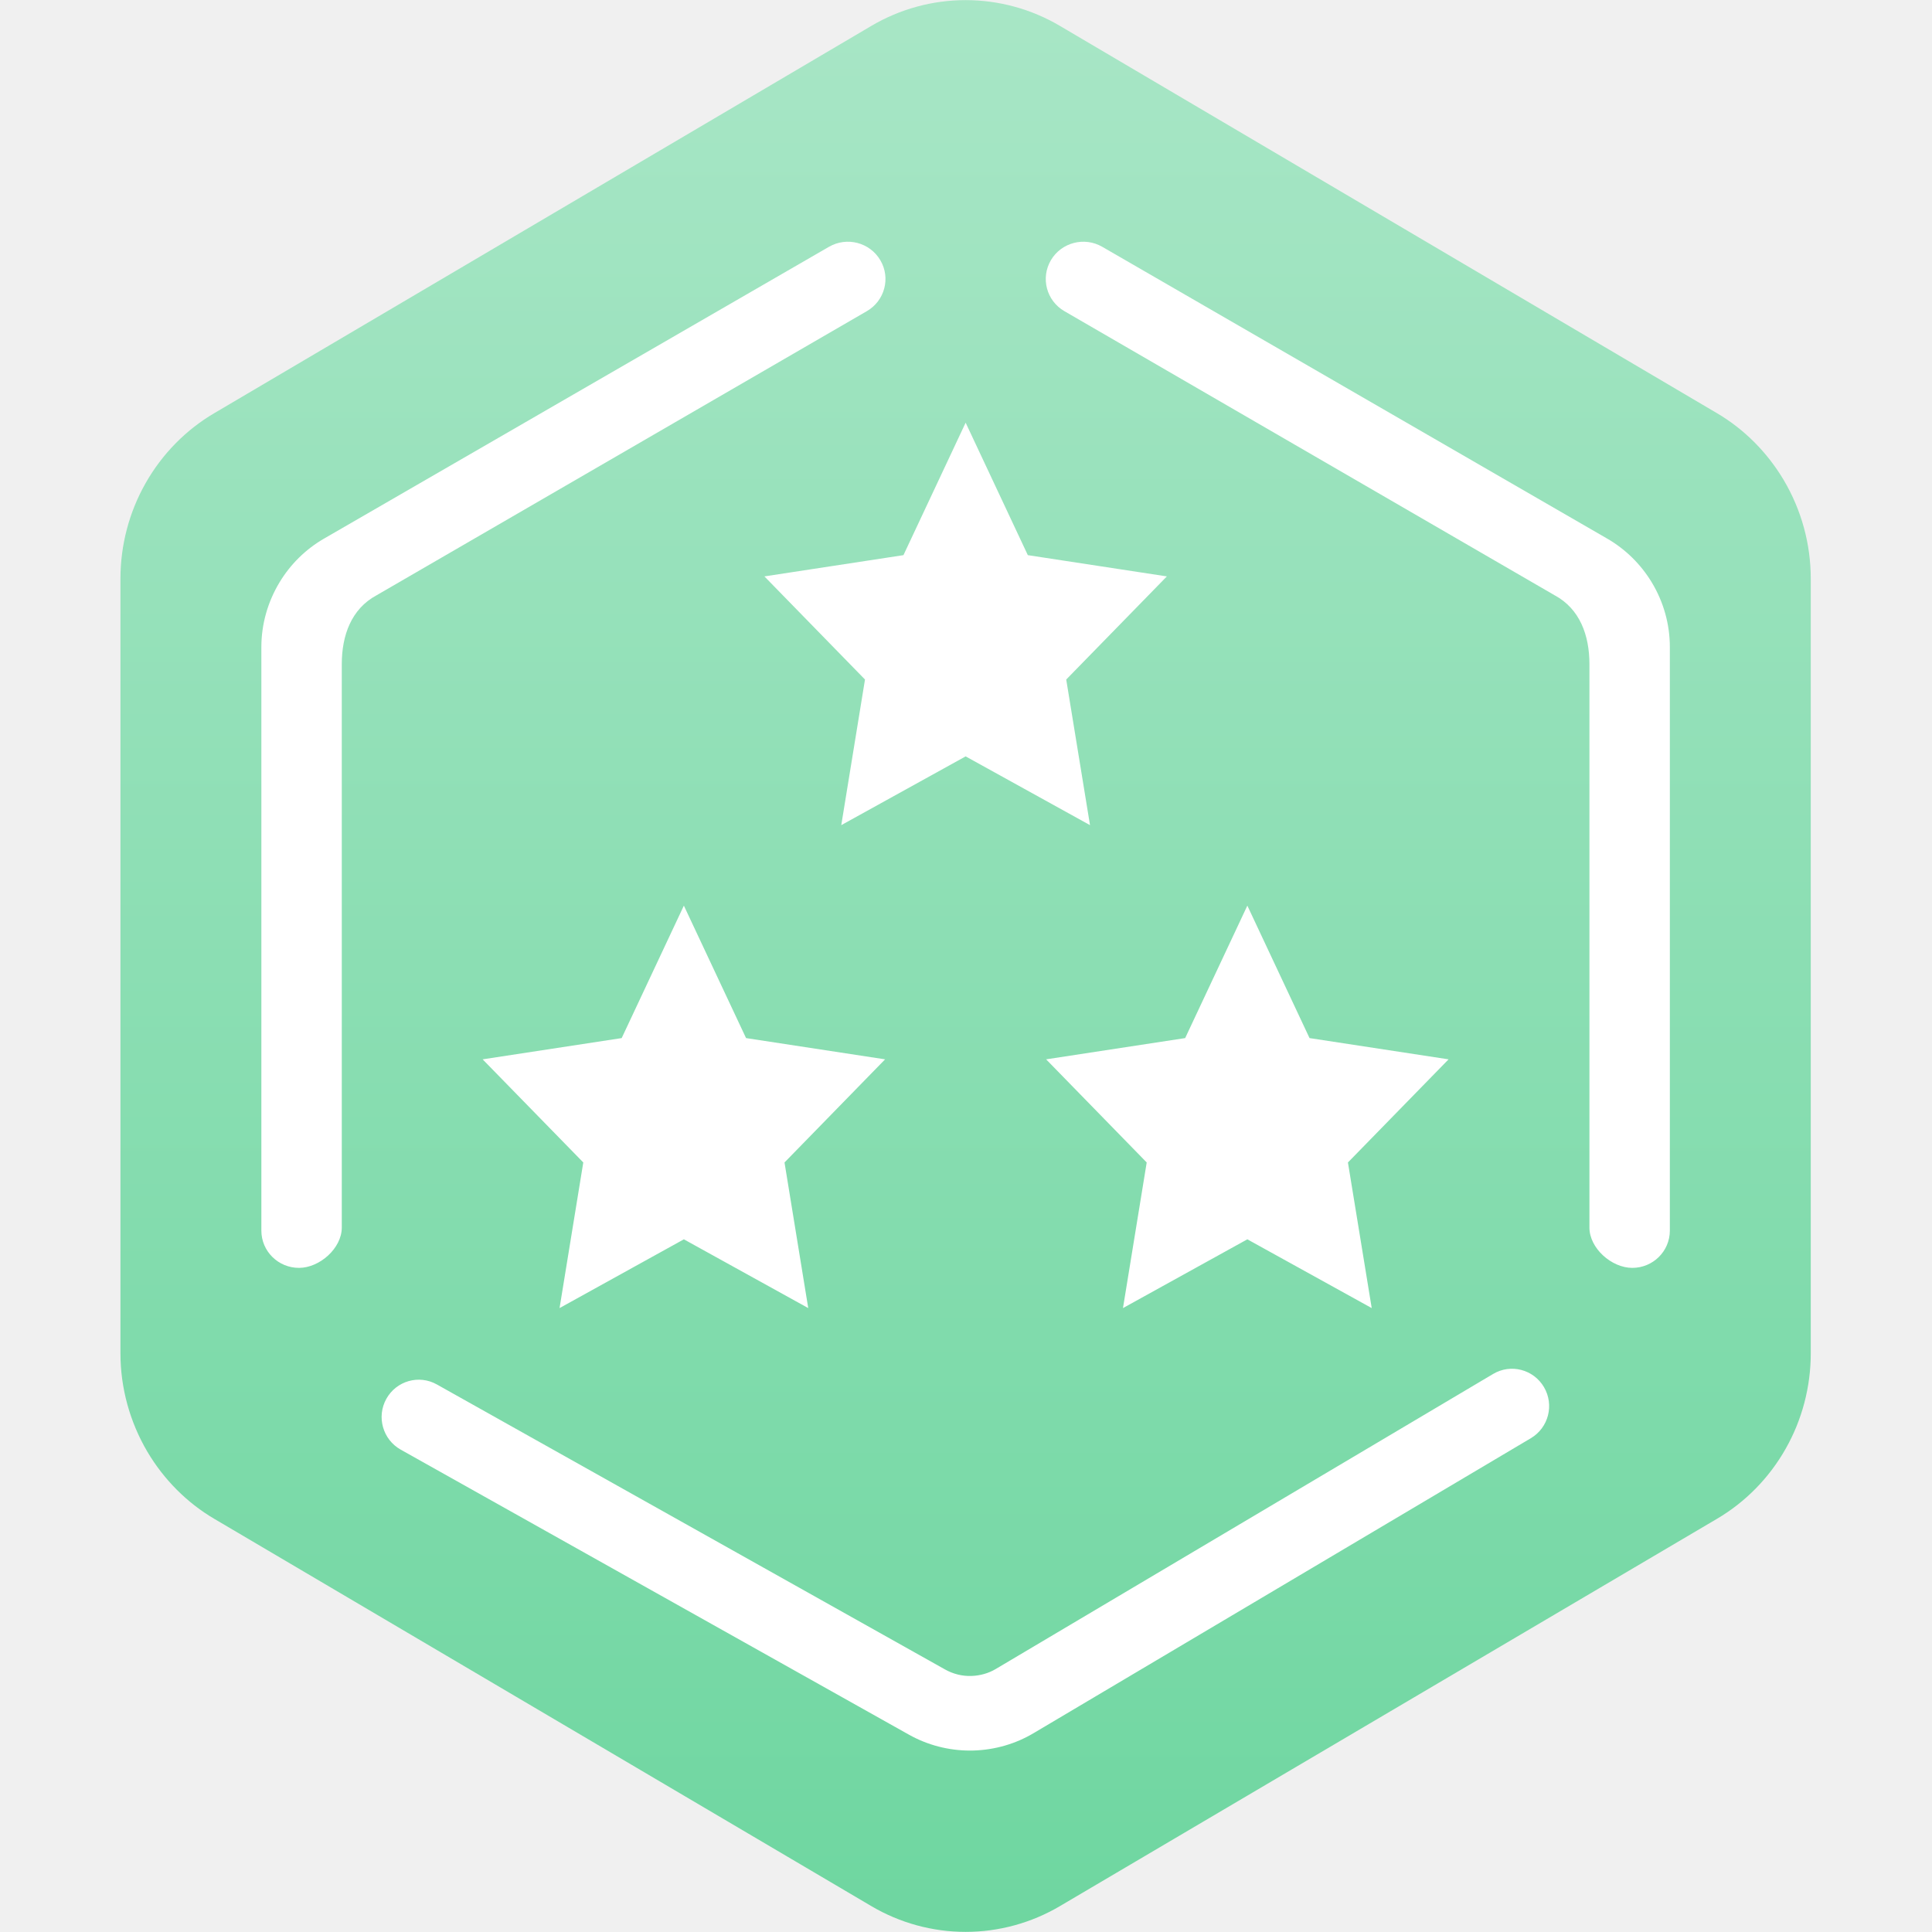
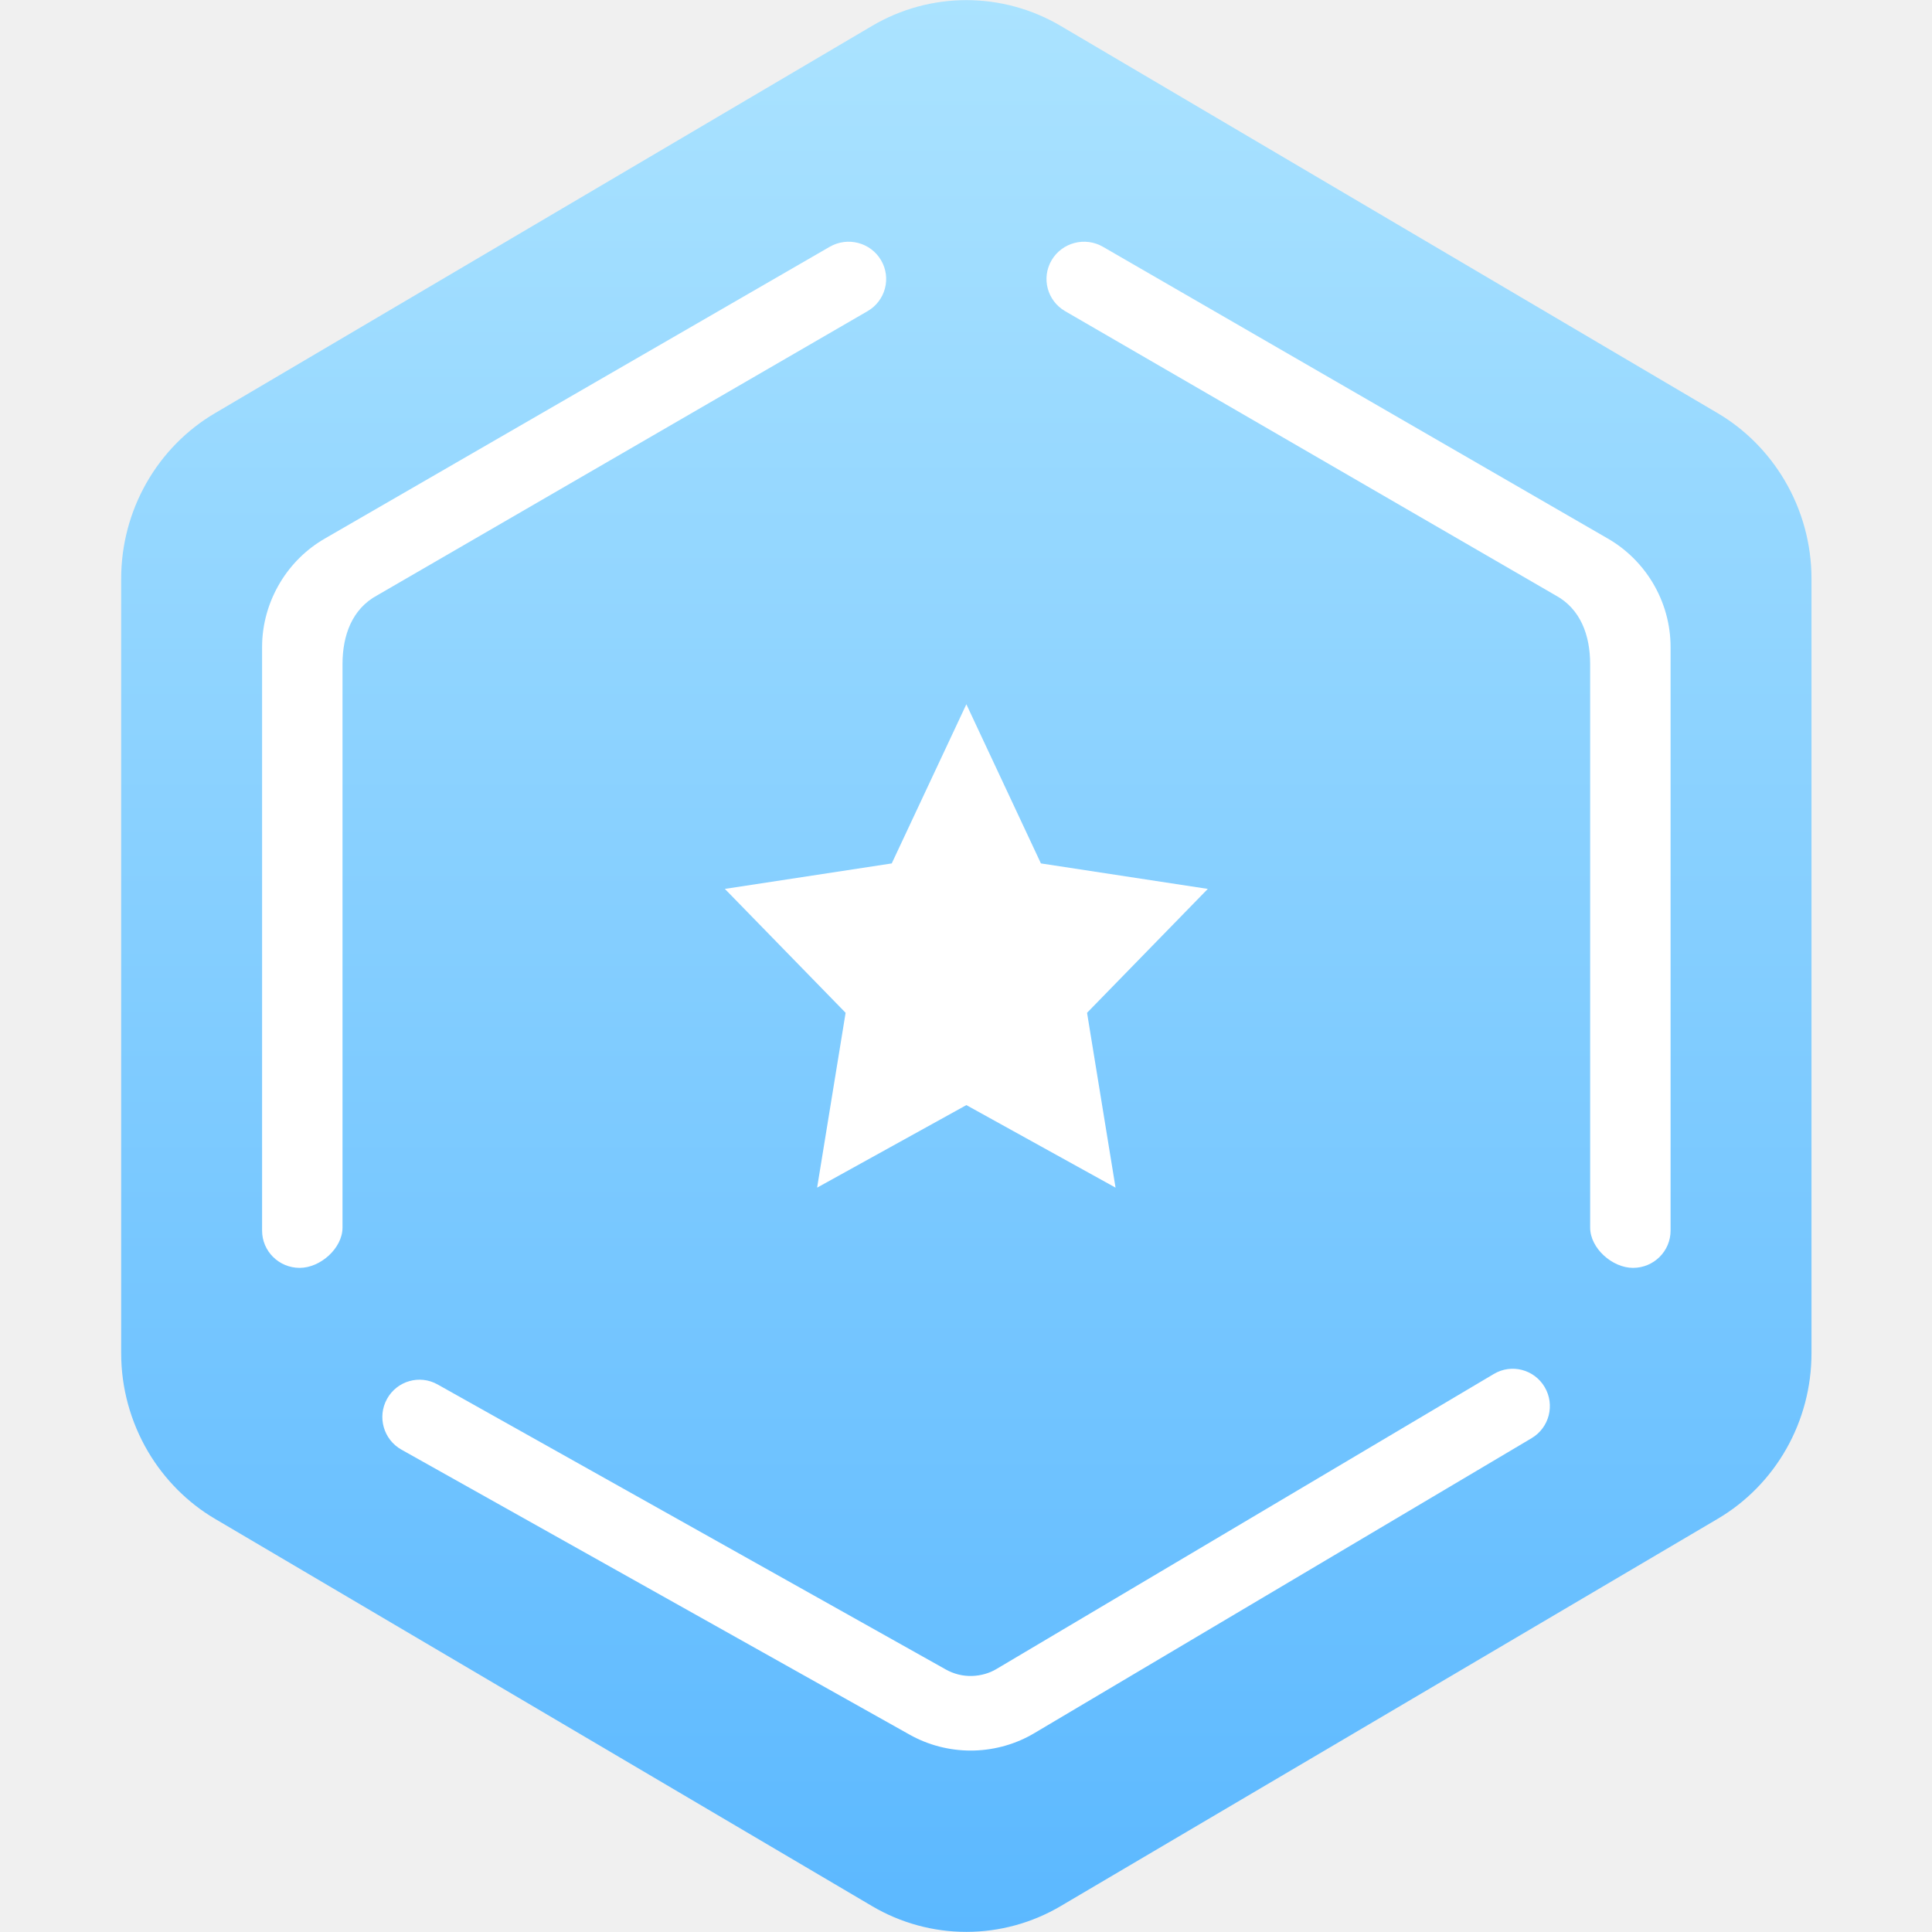
<svg xmlns="http://www.w3.org/2000/svg" version="1.1" width="32" height="32" viewBox="0 0 32 32">
  <defs>
    <linearGradient id="gradient1" x1="50.000%" y1="0.000%" x2="50.000%" y2="100.000%">
-       <stop offset="0%" stop-color="#A8E6C6" />
-       <stop offset="100%" stop-color="#6ED6A0" />
+       <stop offset="0%" stop-color="#ABE3FF" />
+       <stop offset="100%" stop-color="#5BB8FF" />
    </linearGradient>
  </defs>
-   <g id="icon_rank_03_act">
-     <path id="bg" d="M29.545,7.953 C29.273,7.494 28.891,7.110 28.439,6.844 C28.439,6.844 17.556,0.429 17.556,0.429 C17.082,0.149 16.541,0.002 15.994,0.002 C15.446,0.002 14.906,0.149 14.432,0.429 C14.432,0.429 3.548,6.844 3.548,6.844 C3.077,7.121 2.684,7.522 2.412,8.002 C2.139,8.482 1.995,9.030 1.995,9.585 C1.995,9.585 1.995,22.415 1.995,22.415 C1.995,22.988 2.150,23.552 2.442,24.047 C2.714,24.506 3.096,24.890 3.548,25.156 C3.548,25.156 14.432,31.571 14.432,31.571 C14.906,31.851 15.446,31.998 15.994,31.998 C16.541,31.998 17.082,31.851 17.556,31.571 C17.556,31.571 28.439,25.156 28.439,25.156 C28.910,24.879 29.303,24.478 29.575,23.998 C29.848,23.518 29.992,22.970 29.992,22.415 C29.992,22.415 29.992,9.585 29.992,9.585 C29.992,9.012 29.838,8.448 29.545,7.953 z" fill="url(#gradient1)" />
-     <path id="beam" d="M27.036,21.000 C26.692,21.000 26.326,20.674 26.326,20.333 C26.326,20.333 26.326,11.000 26.326,11.000 C26.326,10.523 26.167,10.085 25.752,9.861 C24.384,9.068 17.630,5.154 17.630,5.154 C17.333,4.982 17.233,4.605 17.406,4.310 C17.579,4.016 17.960,3.916 18.257,4.088 C18.257,4.088 26.620,8.921 26.620,8.921 C26.922,9.095 27.177,9.346 27.359,9.647 C27.555,9.972 27.658,10.342 27.658,10.717 C27.658,10.717 27.658,20.383 27.658,20.383 C27.658,20.724 27.379,21.000 27.036,21.000 zM17.660,11.255 L18.054,13.667 L15.994,12.528 L13.934,13.667 L14.327,11.255 L12.661,9.547 L14.964,9.195 L15.994,7.001 L17.024,9.195 L19.327,9.547 L17.660,11.255 zM14.357,5.154 C14.357,5.154 7.603,9.068 6.235,9.861 C5.820,10.085 5.661,10.523 5.661,11.000 C5.661,11.000 5.661,20.333 5.661,20.333 C5.661,20.674 5.295,21.000 4.952,21.000 C4.608,21.000 4.329,20.724 4.329,20.383 C4.329,20.383 4.329,10.717 4.329,10.717 C4.329,10.342 4.433,9.972 4.629,9.647 C4.810,9.346 5.065,9.095 5.367,8.921 C5.367,8.921 13.730,4.088 13.730,4.088 C14.028,3.916 14.408,4.016 14.581,4.310 C14.755,4.605 14.654,4.982 14.357,5.154 zM10.297,17.194 L11.327,15.000 L12.357,17.194 L14.660,17.546 L12.994,19.254 L13.387,21.666 L11.327,20.527 L9.268,21.666 L9.661,19.254 L7.994,17.546 L10.297,17.194 zM19.630,17.194 L20.660,15.000 L21.690,17.194 L23.993,17.546 L22.326,19.254 L22.720,21.666 L20.660,20.527 L18.600,21.666 L18.993,19.254 L17.327,17.546 L19.630,17.194 zM7.236,22.931 C7.236,22.931 15.652,27.651 15.652,27.651 C15.785,27.726 15.938,27.765 16.092,27.759 C16.235,27.754 16.373,27.715 16.491,27.645 C16.491,27.645 24.731,22.757 24.731,22.757 C25.023,22.583 25.400,22.681 25.573,22.975 C25.746,23.269 25.649,23.647 25.356,23.821 C25.356,23.821 17.117,28.708 17.117,28.708 C16.821,28.884 16.479,28.983 16.128,28.994 C16.108,28.994 16.088,28.995 16.068,28.995 C15.711,28.995 15.361,28.904 15.052,28.730 C15.052,28.730 6.636,24.010 6.636,24.010 C6.340,23.843 6.233,23.467 6.399,23.169 C6.565,22.871 6.939,22.764 7.236,22.931 z" fill="#FFFFFF" />
+   <g id="icon_rank_04_act">
+     <path id="bg" d="M29.557,7.953 C29.285,7.494 28.903,7.110 28.451,6.844 C28.451,6.844 17.568,0.429 17.568,0.429 C17.094,0.149 16.553,0.002 16.006,0.002 C15.458,0.002 14.918,0.149 14.444,0.429 C14.444,0.429 3.560,6.844 3.560,6.844 C3.089,7.121 2.696,7.522 2.424,8.002 C2.151,8.482 2.007,9.030 2.007,9.585 C2.007,9.585 2.007,22.415 2.007,22.415 C2.007,22.988 2.162,23.552 2.454,24.047 C2.726,24.506 3.108,24.890 3.560,25.156 C3.560,25.156 14.444,31.571 14.444,31.571 C14.918,31.851 15.458,31.998 16.006,31.998 C16.553,31.998 17.094,31.851 17.568,31.571 C17.568,31.571 28.451,25.156 28.451,25.156 C28.922,24.879 29.315,24.478 29.587,23.998 C29.860,23.518 30.004,22.970 30.004,22.415 C30.004,22.415 30.004,9.585 30.004,9.585 C30.004,9.012 29.850,8.448 29.557,7.953 z" fill="url(#gradient1)" />
+     <path id="beam" d="M27.048,21.000 C26.704,21.000 26.338,20.674 26.338,20.333 C26.338,20.333 26.338,11.000 26.338,11.000 C26.338,10.523 26.179,10.085 25.765,9.861 C24.396,9.068 17.642,5.154 17.642,5.154 C17.345,4.982 17.245,4.605 17.418,4.310 C17.591,4.016 17.972,3.916 18.269,4.088 C18.269,4.088 26.632,8.921 26.632,8.921 C26.934,9.095 27.189,9.346 27.371,9.647 C27.567,9.972 27.670,10.342 27.670,10.717 C27.670,10.717 27.670,20.383 27.670,20.383 C27.670,20.724 27.391,21.000 27.048,21.000 zM18.005,16.775 L18.477,19.671 L16.006,18.304 L13.534,19.671 L14.006,16.775 L12.006,14.723 L14.770,14.301 L16.006,11.665 L17.241,14.301 L20.005,14.723 L18.005,16.775 zM14.369,5.154 C14.369,5.154 7.615,9.068 6.247,9.861 C5.832,10.085 5.673,10.523 5.673,11.000 C5.673,11.000 5.673,20.333 5.673,20.333 C5.673,20.674 5.307,21.000 4.964,21.000 C4.620,21.000 4.341,20.724 4.341,20.383 C4.341,20.383 4.341,10.717 4.341,10.717 C4.341,10.342 4.445,9.972 4.641,9.647 C4.822,9.346 5.077,9.095 5.379,8.921 C5.379,8.921 13.742,4.088 13.742,4.088 C14.040,3.916 14.420,4.016 14.593,4.310 C14.766,4.605 14.666,4.982 14.369,5.154 zM7.248,22.931 C7.248,22.931 15.664,27.651 15.664,27.651 C15.797,27.726 15.950,27.765 16.104,27.759 C16.247,27.754 16.385,27.715 16.503,27.645 C16.503,27.645 24.743,22.757 24.743,22.757 C25.035,22.583 25.412,22.681 25.585,22.975 C25.758,23.269 25.661,23.647 25.368,23.821 C25.368,23.821 17.129,28.708 17.129,28.708 C16.833,28.884 16.491,28.983 16.140,28.994 C16.120,28.994 16.100,28.995 16.080,28.995 C15.723,28.995 15.373,28.904 15.064,28.730 C15.064,28.730 6.648,24.010 6.648,24.010 C6.352,23.843 6.245,23.467 6.411,23.169 C6.577,22.871 6.951,22.764 7.248,22.931 z" fill="#FFFFFF" />
  </g>
</svg>
